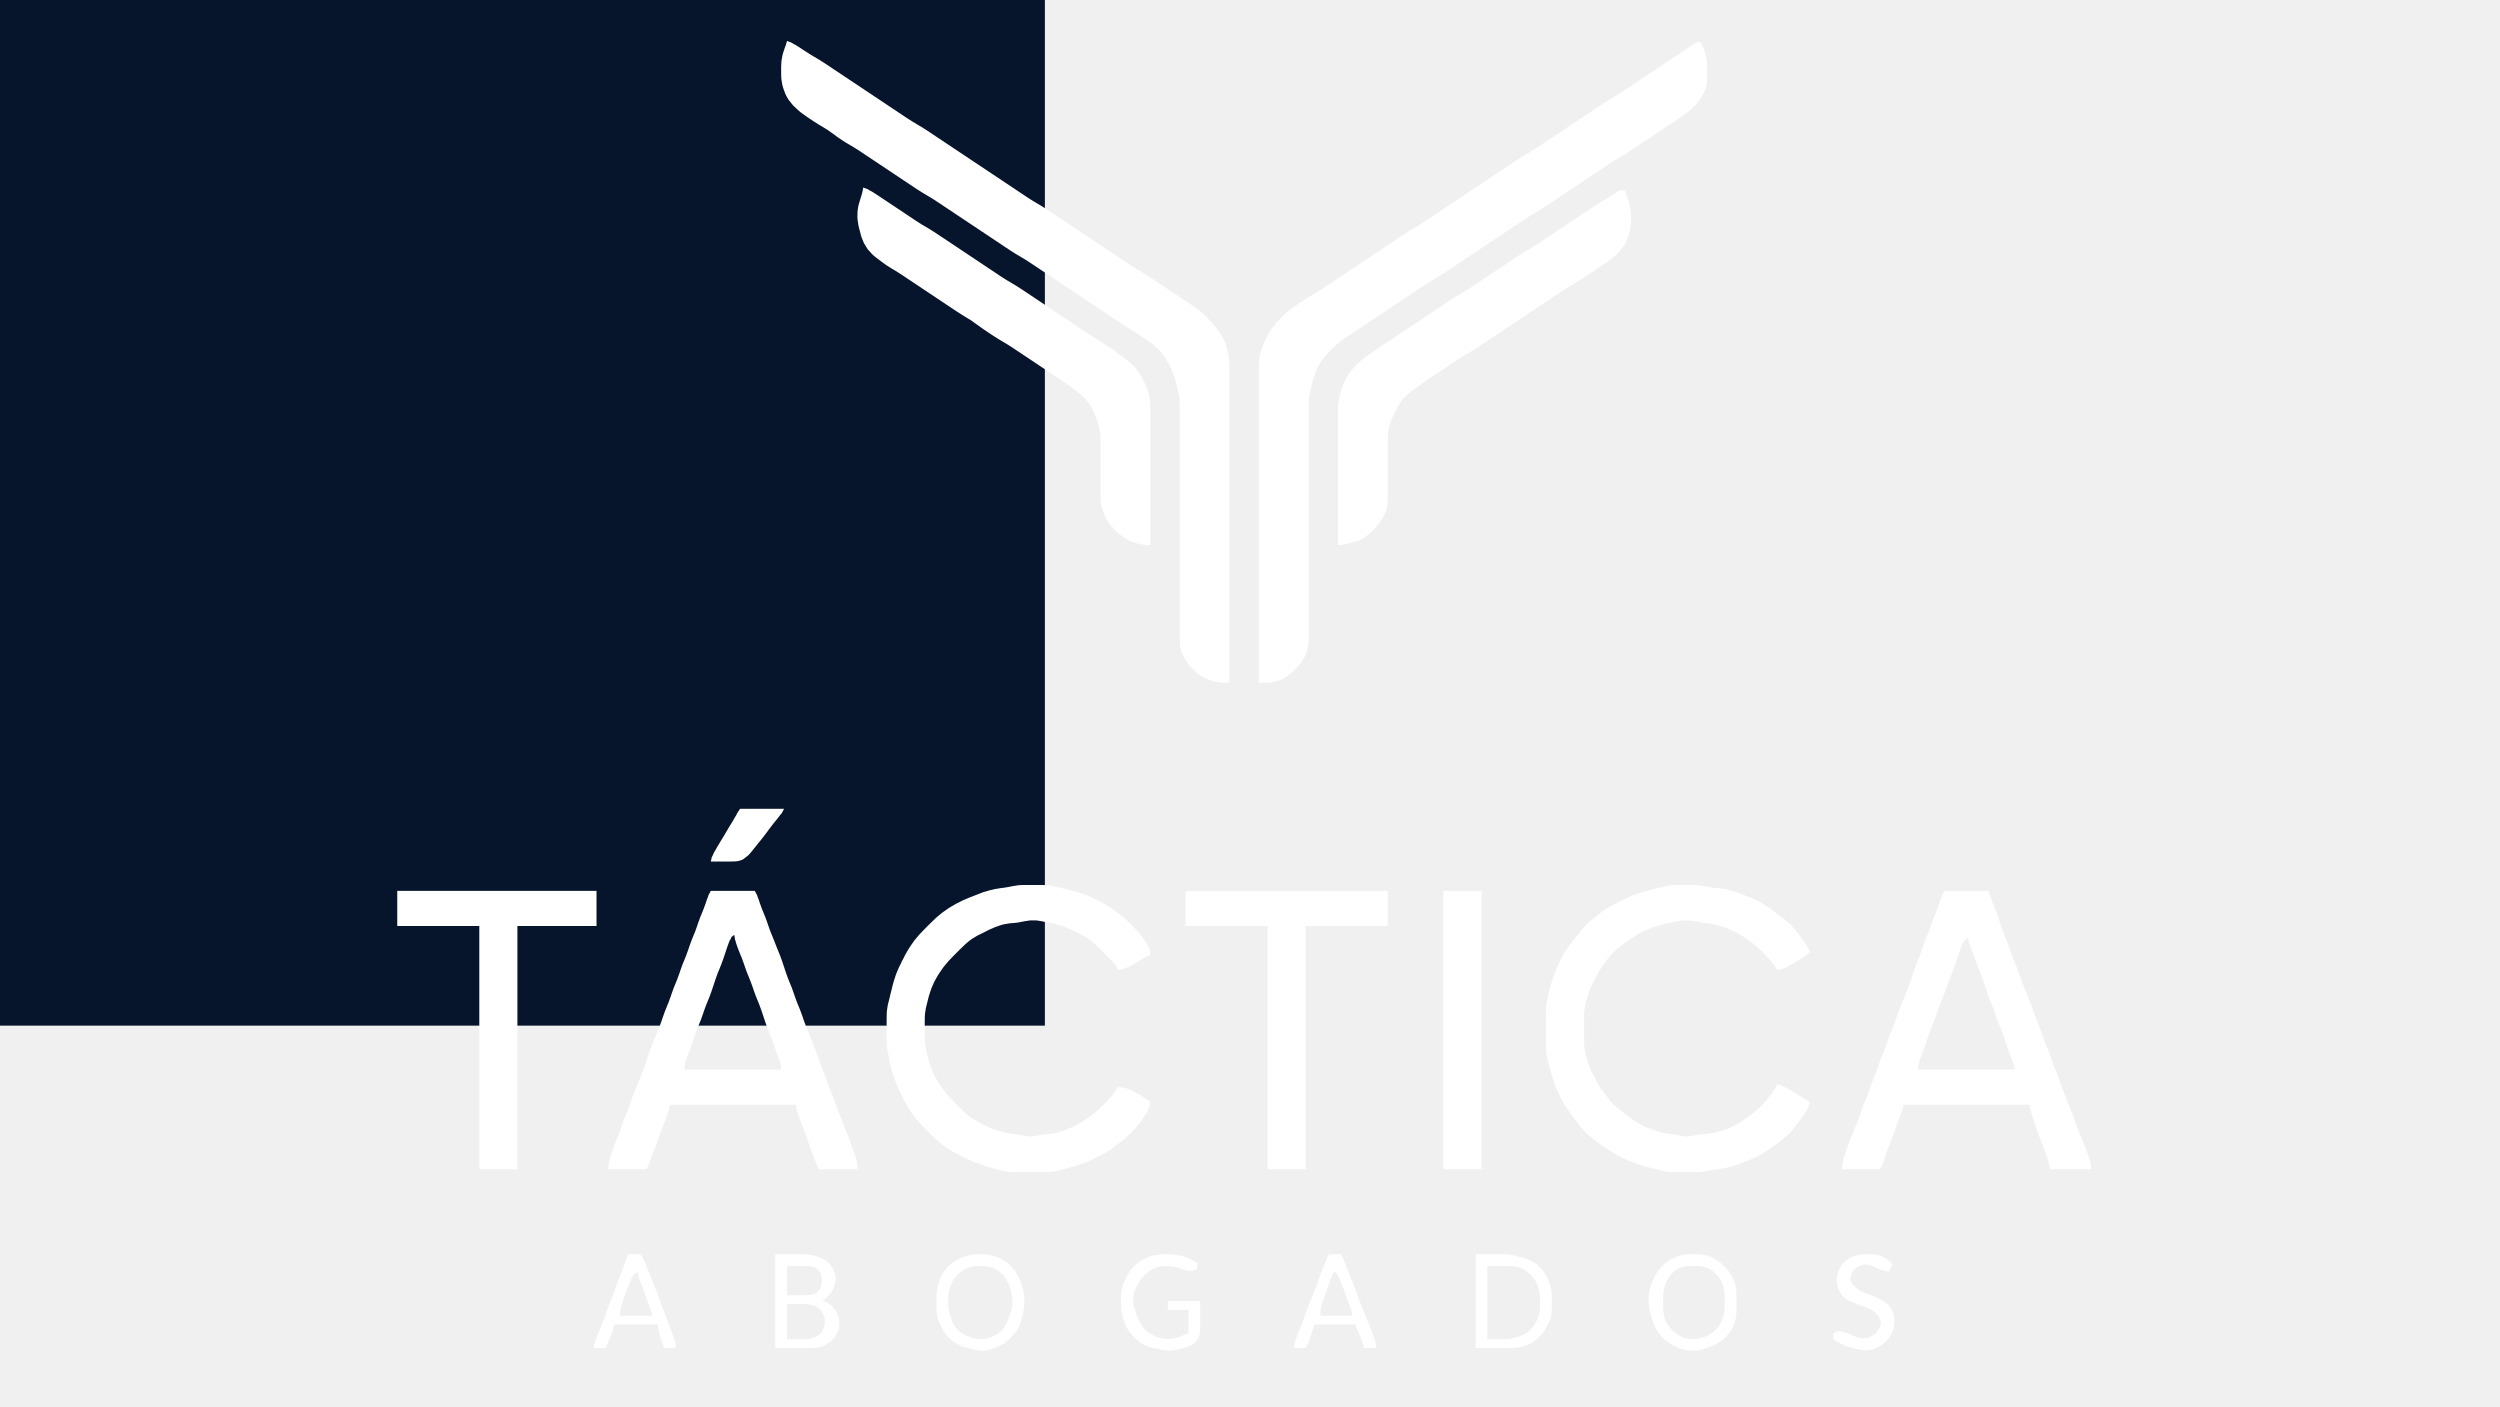
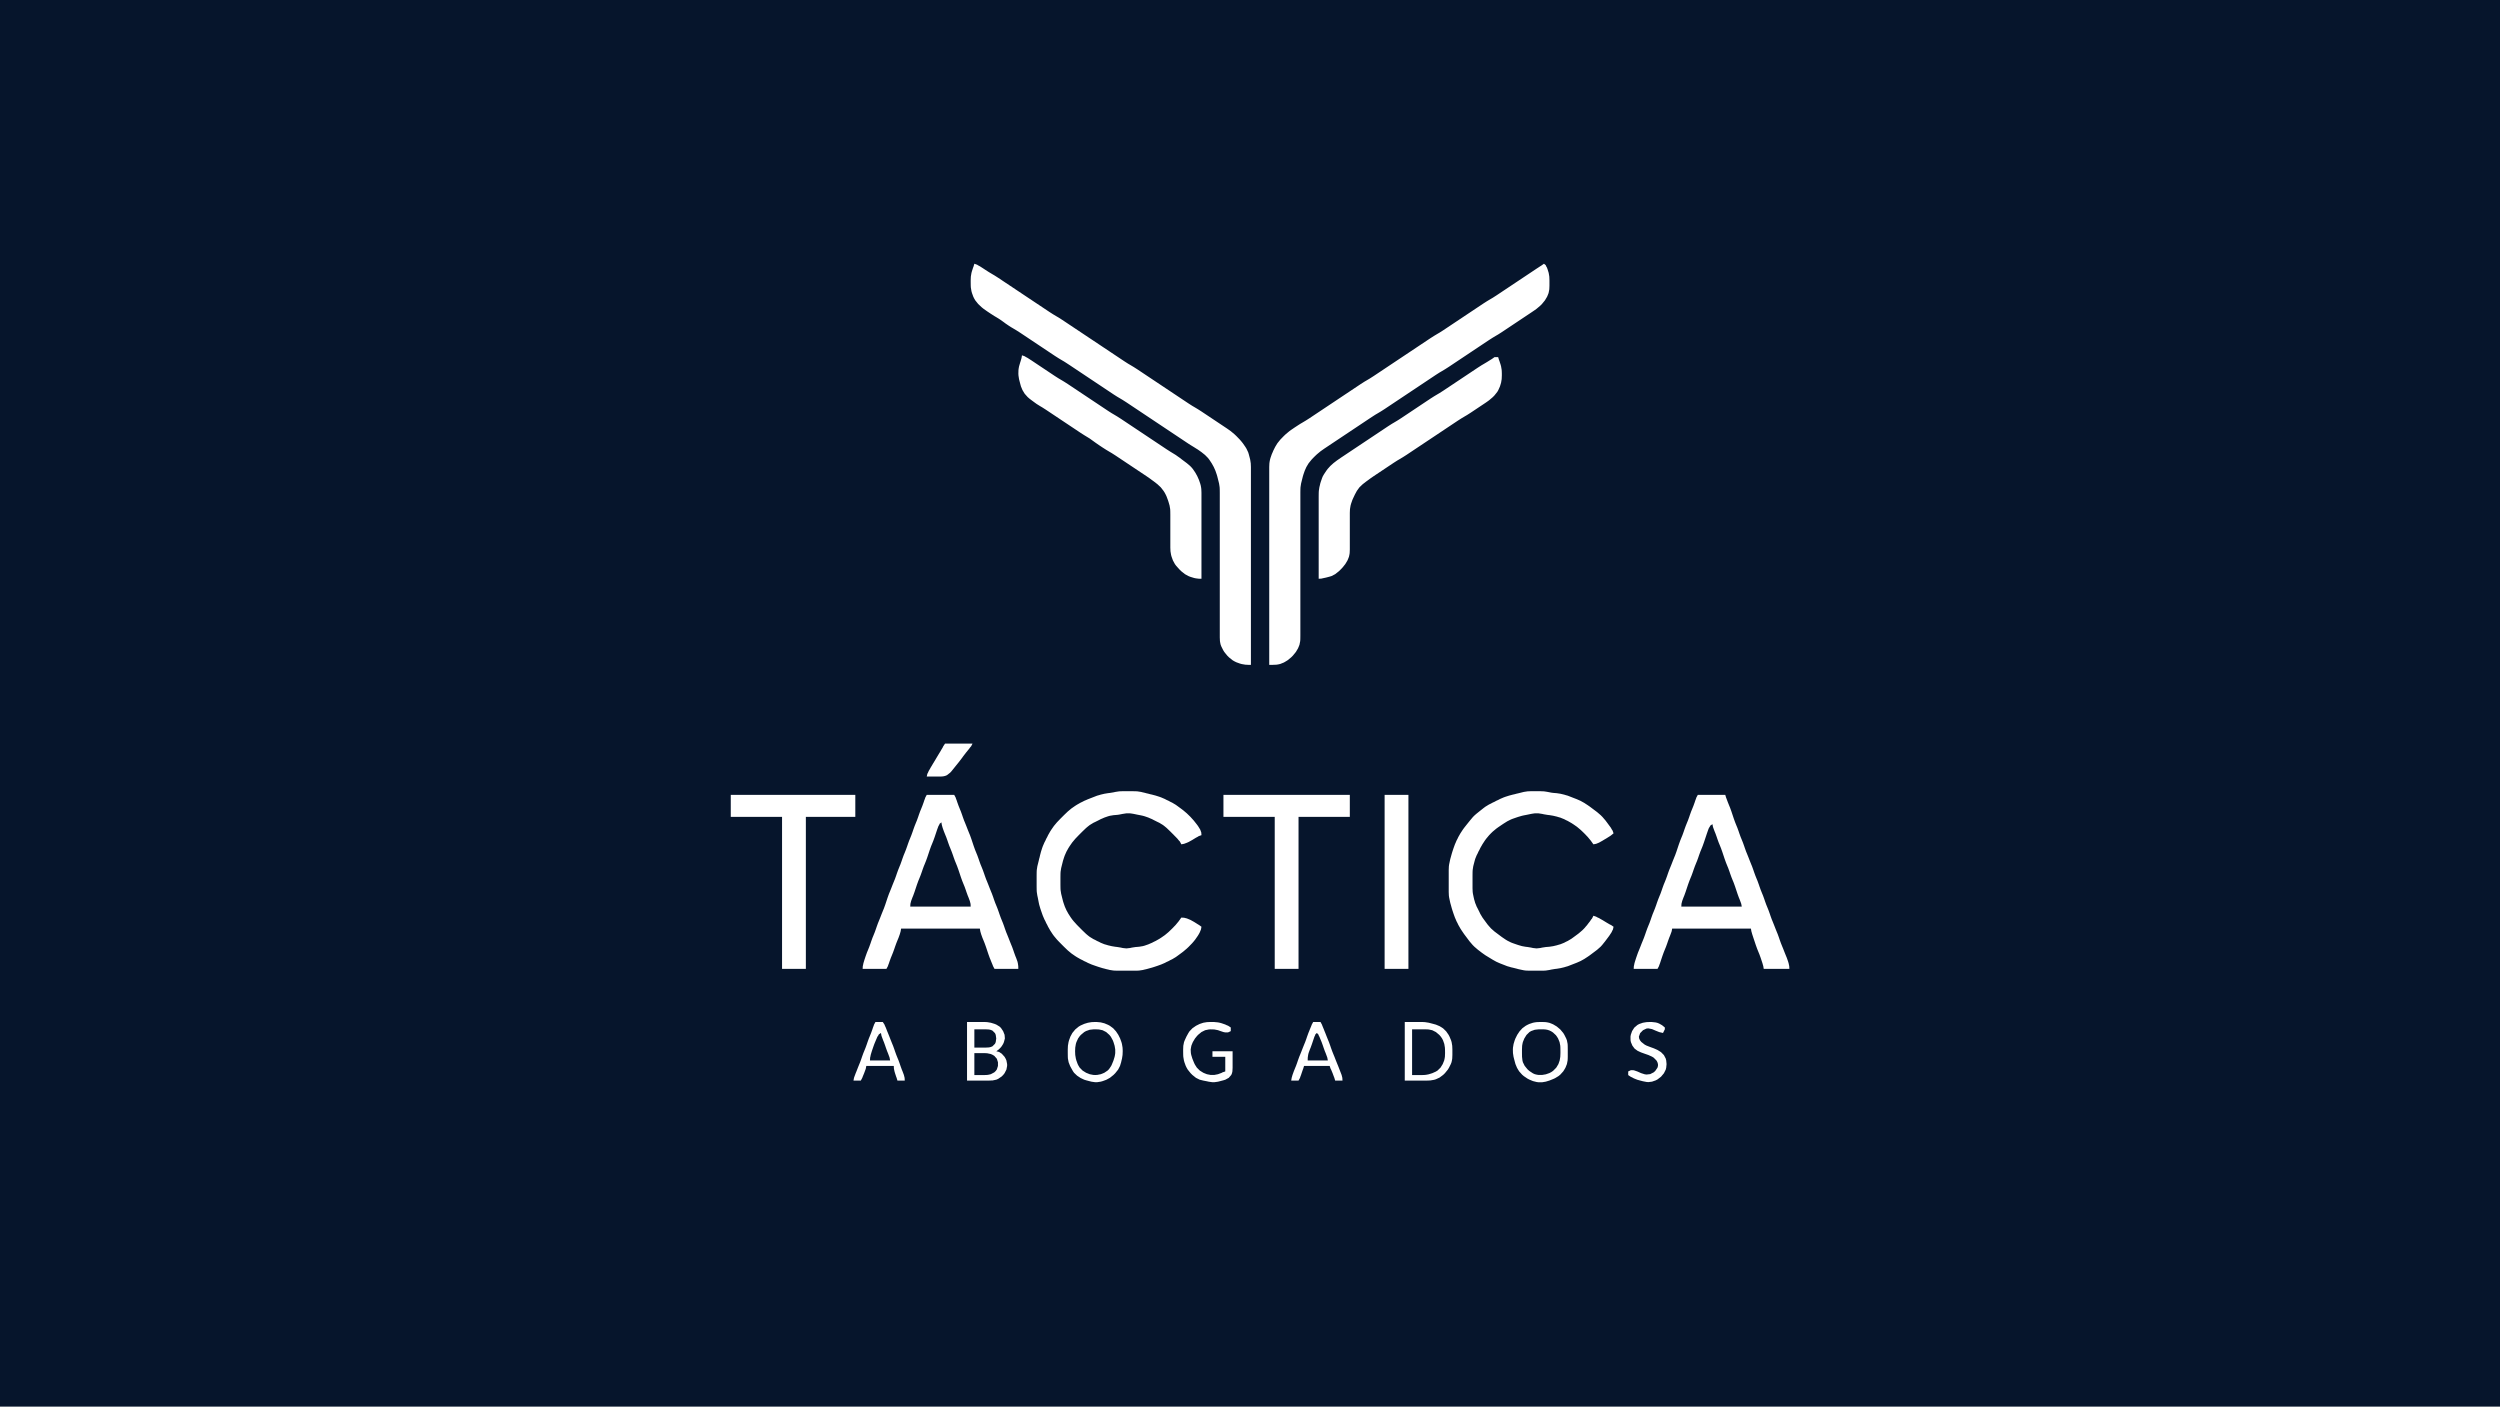
- <svg xmlns="http://www.w3.org/2000/svg" width="1365" height="768" viewBox="380 130 620 480" preserveAspectRatio="xMidYMid meet">
+ <svg xmlns="http://www.w3.org/2000/svg" width="1365" height="768">
  <rect width="100%" height="100%" fill="#06152C" />
  <path style="fill:#FFFFFF; stroke:none;" d="M532 144L531.556 145.5L531.333 146.056L530.694 148L530.417 149L530.083 151L530 153L530 154L530.028 156L530.083 157L530.417 159L530.694 160L531.417 162L531.917 163L532.5 164L534.083 165.972L536 167.778L537 168.583L539 170L540 170.667L541 171.333L543 172.611L544 173.194L546 174.444L548 175.861L549 176.611L551 177.972L552 178.611L553 179.194L555 180.389L557 181.667L559 183L562 185L572 191.667L575 193.667L576 194.333L578 195.611L580 196.806L581 197.389L582 198.028L584 199.333L585 200L588 202L591 204L594 206L601 210.667L603 212L606 214L608 215.333L610 216.611L611 217.194L613 218.389L615 219.667L616 220.333L618 221.667L623 225L625 226.333L640 236.333L643 238.333L646 240.333L648 241.667L649 242.333L650 242.972L652 244.194L653 244.833L654 245.444L656 246.861L656.972 247.639L657.917 248.389L659.583 250.083L660.306 251.028L661.611 253L662.167 254L662.722 255L663.167 256L663.611 257L664.306 259L664.611 260L664.861 261L665.361 263L665.611 264L665.917 266L665.972 267L666 269L666 271L666 279L666 313L666 314L666 339L666 344L666 346L666 348L666.083 350L666.25 351L666.472 352L666.861 353L667.861 355L668.472 356L670.083 357.972L671.028 358.917L673 360.5L674 361.083L675 361.583L677 362.306L678 362.583L679.944 362.917L681.5 363L683 363L683 284L683 262L683 257L683 255L682.917 253L682.611 251L682.361 250L681.833 248L681.528 247L680.583 245L679.972 244L678.583 242L677.778 241L676.917 240L675 238.028L674 237.083L672 235.417L670 234L669 233.333L667 232L660 227.333L657 225.333L656 224.667L654 223.389L652 222.194L651 221.611L650 220.972L649 220.333L647 219L646 218.333L643 216.333L639 213.667L628 206.333L623 203L621 201.667L619 200.389L617 199.194L616 198.611L614 197.333L612 196L607 192.667L602 189.333L601 188.667L596 185.333L594 184L589 180.667L583 176.667L581 175.333L580 174.667L578 173.389L577 172.806L575 171.611L573 170.333L572 169.667L570 168.333L565 165L548 153.667L546 152.333L545 151.667L543 150.389L542 149.806L540 148.611L539 147.972L538 147.333L537 146.667L535.056 145.417L534.056 144.889L533.5 144.528L532 144M843 144L841.5 145.056L840.944 145.389L839.944 146.056L839 146.667L838 147.333L836 148.667L835 149.333L829 153.333L821 158.667L820 159.333L818 160.667L817 161.333L815 162.611L814 163.194L812 164.389L810 165.667L808 167L804 169.667L803 170.333L793 177L790 179L788 180.333L786 181.611L785 182.194L783 183.389L781 184.667L779 186L774 189.333L769 192.667L766 194.667L765 195.333L759 199.333L758 200L753 203.333L751 204.667L750 205.333L748 206.611L746 207.806L745 208.389L744 209.028L743 209.667L741 211L737 213.667L722 223.667L720 225L717 227L715 228.333L714 228.972L713 229.611L711 230.806L710 231.389L709 232.028L707 233.333L705 234.694L704 235.417L702 237.083L701 238.028L699.083 240L697.472 242L696.861 243L696.25 244L695.25 246L694.833 247L694.389 248L693.694 250L693.417 251L693.222 252L693.083 253L693 255L693 257L693 259L693 262L693 283L693 363L695.056 363L697 362.917L698 362.75L699 362.528L701 361.722L702 361.139L703 360.528L704.972 358.917L705.917 357.972L707.528 356L708.722 354L709.139 353L709.528 352L709.917 350L709.972 349L710 347L710 345L710 335L710 328L710 283L710 273L710 270L710 269L710.028 267L710.083 266L710.389 264L710.639 263L711.139 261L711.389 260L711.694 259L712.389 257L712.833 256L713.278 255L714.472 253L716.083 251L717.028 250L718 249.028L719 248.083L721 246.417L723 245L724 244.333L726 243L727 242.333L731 239.667L737 235.667L739 234.333L741 233L744 231L747 229L748 228.333L750 227.028L751 226.389L752 225.806L754 224.611L756 223.333L758 222L763 218.667L765 217.333L767 216L770 214L778 208.667L780 207.333L782 206L784 204.667L786 203.389L787 202.806L789 201.611L791 200.333L793 199L795 197.667L796 197L807 189.667L809 188.333L811 187L813 185.667L815 184.389L817 183.194L818 182.611L819 181.972L820 181.333L821 180.667L824 178.667L825 178L827 176.667L833 172.667L835 171.333L836 170.667L838 169.306L839 168.583L840.972 166.917L841.917 165.972L843.528 164L844.722 162L845.139 161L845.528 160L845.917 158L846 156L846 155L846 154L846 153L845.917 151L845.583 149L844.972 147.028L844.639 146.111L844.167 145.306L843.972 144.778L843 144M558 194L557.75 195.5L557.583 196.056L557.306 197.056L557 198L556.417 200L556.222 201L556.083 202L556.028 204L556.083 205L556.389 207L556.639 208L557.167 210L557.444 211L557.861 212L558.278 213L559.472 214.972L561.083 216.778L562.028 217.611L563 218.361L565 219.833L566 220.556L568 221.806L569 222.389L571 223.667L573 225L578 228.333L580 229.667L583 231.667L586 233.667L589 235.667L590 236.333L592 237.611L594 238.833L595 239.444L596 240.167L598 241.611L599 242.306L600 243L602 244.333L604 245.611L606 246.806L607 247.389L608 248.028L609 248.667L610 249.333L612 250.667L615 252.667L617 254L618 254.667L623 258L625 259.333L626 260L628 261.389L629 262.139L630 262.861L631.972 264.389L633.778 266.083L635.278 268L635.917 269L636.444 270L636.917 271L637.667 273L638 274L638.583 276L638.917 278L638.972 279L639 281L639 282L639 285L639 296L639 298L639 299L639.083 301L639.417 303L639.694 304L640.417 306L641.5 308L642.25 309L644.028 310.972L645 311.917L647 313.5L649 314.583L650 314.972L652 315.583L652.944 315.778L654.5 315.972L656 316L656 314.5L656 280L656 272L656 270L656 269L655.917 267L655.778 266L655.583 265L655.306 264L654.611 262L654.167 261L653.722 260L653.167 259L652.611 258L651.306 256.083L650.583 255.222L649.778 254.389L647.972 252.861L647 252.139L645 250.639L644 249.861L643 249.167L642 248.444L641 247.833L639 246.611L637 245.333L636 244.667L634 243.333L632 242L627 238.667L619 233.333L617 232L614 230L612 228.667L610 227.389L608 226.194L607 225.611L605 224.333L603 223L600 221L595 217.667L593 216.333L592 215.667L589 213.667L585 211L583 209.667L581 208.389L579 207.194L578 206.611L577 205.972L576 205.333L575 204.667L573 203.333L571 202L566 198.667L564 197.333L563 196.667L562 196.028L561.056 195.417L560.056 194.889L559.5 194.528L558 194M816 195L814.5 196.056L813.944 196.389L812 197.611L810 198.806L809 199.389L807 200.667L806 201.333L803 203.333L793 210L790 212L788 213.333L786 214.611L785 215.194L783 216.389L781 217.667L780 218.333L778 219.667L775 221.667L773 223L769 225.667L766 227.667L765 228.333L763 229.611L761 230.806L760 231.389L758 232.667L757 233.333L755 234.667L749 238.667L746 240.667L739 245.333L737 246.667L736 247.333L734 248.667L732 250L731 250.694L730 251.389L729.028 252.139L728.083 252.861L726.389 254.389L724.861 256.083L724.167 257.028L722.861 259L722.278 260L721.861 261L721.167 263L720.861 264L720.639 265L720.389 266L720.083 268L720.028 269L720 271L720 273L720 280L720 316L721.5 315.917L722.056 315.778L724 315.361L726 314.833L727 314.528L729 313.5L731 311.917L731.972 310.972L732.917 310L734.528 308L735.722 306L736.139 305L736.528 304L736.75 303L736.917 302L737 300L737 299L737 296L737 284L737 282L737 281L737 280L737.083 278L737.417 276L737.694 275L738.389 273L738.833 272L739.778 270L740.861 268L742.25 266.083L744.028 264.389L746 262.861L747 262.139L748 261.389L750 260L751 259.333L753 258L757 255.333L759 254L761 252.667L762 252.028L763 251.389L764 250.806L766 249.611L768 248.333L769 247.667L771 246.333L777 242.333L783 238.333L790 233.667L792 232.333L794 231L796 229.667L797 229.028L798 228.389L800 227.194L801 226.611L803 225.333L805 224L808 222L809 221.333L811 220L812 219.306L813 218.583L814.972 216.917L815.917 215.972L817.5 214L818.083 213L818.972 211L819.583 209L819.917 207L820 205L820 204L819.972 203L819.917 202L819.583 200L819.306 199L818.667 197.056L818.444 196.5L818 195L816 195M516 406L515 407.5L514.75 408.056L514.139 409.056L513.611 410L512.389 412L511.194 414L510.611 415L509.389 417L508.806 418L508.194 419L507.639 420L507.083 420.944L506.639 421.944L506.333 422.5L506 424L510 424L512 424L514 423.972L515 423.889L516 423.667L516.972 423.278L518.778 421.889L519.611 420.972L520.389 420L522 418L523.611 416L525.139 414L525.861 413L527.389 411L528.972 409.056L529.722 408.056L530.222 407.5L531 406L524 406L516 406M656 506L654.5 504.944L653.944 504.611L652 503.389L650 502.278L648.056 501.472L646.5 501.083L645 501L643.528 503.056L641.917 505L640 507L638 508.917L636 510.583L634 511.972L633 512.611L631 513.75L630 514.222L629 514.75L628 515.167L627 515.611L625 516.306L624 516.583L622 516.917L620 517.083L618 517.389L617 517.611L615 517.833L613 517.611L612 517.389L610 517.056L609 516.944L607 516.611L605 516.139L604 515.833L603 515.556L601 514.75L600 514.222L599 513.778L598 513.222L597 512.75L595 511.528L594 510.75L593 509.917L591 508L590 507L588.028 505L586.222 503L585.417 502L584.694 501L583.389 499L582.833 498L582.278 497L581.833 496L581.389 495L580.694 493L580.389 492L580.139 491L579.639 489L579.389 488L579.083 486L579.028 485L579 483L579 481L579 479L579.028 477L579.083 476L579.389 474L579.639 473L580.139 471L580.389 470L581.028 468L581.389 467L582.278 465L583.389 463L584.028 462L585.417 460L587.083 458L589 456L590 455L591 454L593 452.083L594 451.25L595 450.472L596 449.861L597 449.25L598 448.778L600 447.778L601 447.25L602 446.833L603 446.389L605 445.694L606 445.417L608 445.083L610 444.917L611 444.778L613 444.389L615 444.083L617 444.083L618 444.222L619 444.389L621 444.806L623 445.194L624 445.417L625 445.694L627 446.389L628 446.833L629 447.25L630 447.778L632 448.778L633 449.25L635 450.472L636 451.25L637 452.083L639 454L640 455L641.972 457L642.889 457.944L643.694 458.944L644.222 459.5L645 461L646.5 460.722L648.056 460.139L649 459.722L651 458.611L652.944 457.417L653.944 456.889L654.5 456.528L656 456L655.889 454.5L655.306 452.944L654.111 451L653.361 450L651.778 448L649.972 446L648 444.083L646 442.389L645 441.639L643 440.167L642 439.444L640 438.25L639 437.778L638 437.222L637 436.778L636 436.25L634 435.389L633 435.028L631 434.389L629 433.861L628 433.639L627 433.361L626 433.139L625 432.861L624 432.639L623 432.389L621 432.083L620 432.028L618 432L617 432L615 432L613 432L612 432.028L611 432.083L609 432.389L608 432.611L606 432.944L605 433.056L603 433.389L601 433.861L600 434.167L599 434.444L598 434.833L596 435.611L594 436.389L593 436.833L592 437.25L591 437.778L590 438.25L588 439.389L587 440.028L585 441.417L583 443.083L581 445L580 446L579 447L577.083 449L575.417 451L574.028 453L573.389 454L572.25 456L571.778 457L571.222 458L570.778 459L570.25 460L569.389 462L569.028 463L568.389 465L567.861 467L567.639 468L567.361 469L567.139 470L566.639 472L566.389 473L566.083 475L566.028 476L566 478L566 479L566 481L566 483L566 484L566.028 486L566.083 487L566.389 489L566.611 490L566.806 491L567.194 493L567.417 494L568 496L568.333 497L569.028 499L569.389 500L570.25 502L570.778 503L571.222 504L571.778 505L572.25 506L572.833 507L573.389 508L574.694 510L575.417 511L577.083 513L578.028 514L580 516L581 517L583 518.917L585 520.583L587 521.972L588 522.611L590 523.75L591 524.222L592 524.778L593 525.222L594 525.75L596 526.611L597 526.972L599 527.667L600 528L602 528.611L603 528.861L604 529.139L605 529.361L606 529.611L608 529.917L610 530L611 530L612 530L615 530L618 530L619 530L621 529.972L622 529.917L624 529.611L625 529.361L626 529.139L627 528.861L629 528.306L630 528L632 527.333L633 526.972L634 526.611L636 525.75L637 525.222L638 524.778L639 524.222L640 523.75L642 522.556L643 521.833L645 520.361L646 519.611L648 517.917L649 516.972L650.917 515L651.778 514L652.583 513L653.972 511L654.583 510L655.083 509.056L655.722 507.5L656 506M881 506L879.5 505L878.944 504.75L877 503.611L875 502.389L874 501.833L873.056 501.278L872.056 500.833L871.5 500.5L870 500L869.25 501.5L868.778 502.056L868.111 503.056L867.361 504L866.611 505L864.917 506.972L863.972 507.917L862 509.611L861 510.361L859 511.833L858 512.556L856 513.75L855 514.222L854 514.75L852 515.556L851 515.833L850 516.139L848 516.611L846 516.917L844 517.083L842 517.389L841 517.611L839 517.833L837 517.611L836 517.389L834 517.056L833 516.944L831 516.583L829 516L828 515.667L826 514.972L825 514.583L823 513.583L822 512.972L820 511.611L819 510.861L817 509.361L816 508.611L814.083 506.917L812.389 505L811.639 504L810.167 502L809.444 501L808.25 499L807.778 498L806.778 496L806.25 495L805.861 494L805.444 493L805.167 492L804.861 491L804.639 490L804.222 488L804.083 487L804 485L804 484L804 483L804 481L804 479L804 478L804.028 476L804.083 475L804.389 473L804.639 472L805.167 470L805.444 469L806.25 467L806.778 466L807.222 465L807.778 464L808.25 463L809.389 461L810.694 459L811.417 458L813.083 456L814.028 455.028L815 454.083L817 452.417L818 451.694L820 450.333L821 449.667L823 448.417L825 447.417L826 447.028L828 446.333L829 446L831 445.417L832 445.194L834 444.806L836 444.389L837 444.222L838 444.083L840 444.083L842 444.389L843 444.611L845 444.944L846 445.056L848 445.389L850 445.861L851 446.167L852 446.444L853 446.861L854 447.25L855 447.778L856 448.25L858 449.389L859 450.028L861 451.417L863 453.083L864 454.028L865 455L866.917 457L868.528 458.944L870 461L871.5 460.722L873.056 460.083L875 459L876 458.389L877 457.806L878.944 456.583L879.5 456.222L881 455L880.472 453.5L880.083 452.944L879.528 451.944L878.833 451L877.361 449L876.611 448L874.917 446.028L873.972 445.083L872 443.389L871 442.639L869 441.139L868 440.389L867 439.694L865 438.389L863 437.278L862 436.833L861 436.389L859 435.611L857 434.833L856 434.444L855 434.167L854 433.861L852 433.389L850 433.083L848 432.917L847 432.778L845 432.389L844 432.222L843 432.083L841 432L840 432L838 432L836 432L835 432.028L834 432.083L832 432.389L831 432.639L829 433.139L828 433.361L827 433.639L826 433.861L824 434.389L822 435.028L821 435.389L819 436.25L818 436.778L817 437.222L816 437.778L815 438.222L814 438.778L813 439.25L811 440.472L810 441.222L808 442.806L806.028 444.389L805.083 445.222L804.222 446.083L802.611 448L801 450L799.417 452L798.694 453L797.389 455L796.25 457L795.778 458L795.25 459L794.833 460L794.389 461L793.667 463L793 465L792.694 466L792.139 468L791.861 469L791.639 470L791.222 472L791.083 473L791 475L791 477L791 479L791 482L791 485L791 486L791 487L791.083 489L791.222 490L791.639 492L791.861 493L792.139 494L792.694 496L793 497L793.667 499L794.389 501L794.833 502L795.25 503L795.778 504L796.25 505L797.389 507L798.028 508L799.389 510L800.139 511L801.639 513L802.389 514L804.083 515.972L805.028 516.917L807 518.611L808 519.361L809 520.139L811 521.556L812 522.167L814 523.389L815 524L817 525.111L819 526L820 526.389L822 527.167L823 527.556L824 527.833L825 528.139L826 528.361L828 528.861L829 529.139L830 529.361L832 529.778L833 529.917L835 530L836 530L838 530L840 530L841 530L843 529.972L844 529.917L846 529.611L847 529.389L849 529.056L850 528.944L852 528.611L854 528.139L855 527.833L856 527.556L857 527.167L859 526.389L861 525.611L862 525.167L863 524.722L864 524.167L865 523.611L867 522.306L868 521.611L869 520.861L871 519.361L872 518.611L873.917 516.917L874.778 515.972L876.361 514L877.861 512L878.611 511L879.889 509.056L880.361 508.056L880.667 507.5L881 506M399 434L399 446L427 446L427 529L440 529L440 446L467 446L467 434L399 434M506 434L505.194 435.5L505.028 436.056L504.639 437.056L504.333 438L503.611 440L502.806 442L502.389 443L501.667 445L501.333 446L500.611 448L500.194 449L499.389 451L499.028 452L498.667 453L498.333 454L497.611 456L496.806 458L496.389 459L495.667 461L495.333 462L494.611 464L493.806 466L493.389 467L492.667 469L492.333 470L491.611 472L491.194 473L490.389 475L489.667 477L489.333 478L488.972 479L488.611 480L488.194 481L487.389 483L486.611 485L485.806 487L485.389 488L485.028 489L484.667 490L484.333 491L483.667 493L483.333 494L482.972 495L482.611 496L482.194 497L481.389 499L480.611 501L479.806 503L479.389 504L479.028 505L478.667 506L478.333 507L477.611 509L476.806 511L476.389 512L475.667 514L475.333 515L474.611 517L473.806 519L473.389 520L473.028 521L472.667 522L472 524L471.417 525.944L471.222 526.944L471.083 527.5L471 529L484 529L484.806 527.5L484.972 526.944L485.361 525.944L485.667 525L486.389 523L486.806 522L487.611 520L488.333 518L488.667 517L489.389 515L490.194 513L490.611 512L491.306 510.056L491.75 508.5L492 507L528 507L535 507L535.25 508.5L535.694 510.056L536.389 512L536.806 513L537.611 515L538.333 517L538.667 518L539.333 520L539.667 521L540.389 523L540.806 524L541.194 525L542 526.944L542.194 527.5L543 529L548 529L556 529L555.972 527.5L555.75 525.944L555.528 525L554.806 523L554.389 522L553.667 520L553.333 519L552.611 517L552.194 516L551.389 514L550.611 512L549.806 510L549.389 509L548.667 507L548.333 506L547.972 505L547.611 504L547.194 503L546.389 501L545.667 499L545.333 498L544.611 496L543.806 494L543.389 493L542.667 491L542.333 490L541.972 489L541.611 488L541.194 487L540.389 485L539.611 483L538.806 481L538.389 480L538.028 479L537.667 478L537.333 477L536.611 475L535.806 473L535.389 472L534.667 470L534.333 469L533.611 467L533.194 466L532.389 464L532.028 463L531.667 462L531.333 461L530.667 459L530.333 458L529.972 457L529.611 456L529.194 455L528.389 453L527.611 451L526.806 449L526.389 448L525.667 446L525.333 445L524.611 443L524.194 442L523.389 440L522.667 438L522.361 437.056L521.972 436.056L521.806 435.5L521 434L514 434L506 434M668 434L668 446L676 446L684 446L696 446L696 529L697.5 529L709 529L709 525L709 522L709 521L709 446L713 446L718 446L721 446L725 446L730 446L733 446L737 446L737 434L732 434L729 434L725 434L721 434L717 434L713 434L708 434L707 434L706 434L705 434L702 434L699 434L683 434L679 434L668 434M756 434L756 529L760 529L764 529L769 529L769 434L764 434L756 434M927 434L926.194 435.5L926.028 436.056L925.639 437.056L925.333 438L924.611 440L923.806 442L923.389 443L922.667 445L922.333 446L921.611 448L921.194 449L920.389 451L920.028 452L919.667 453L919.333 454L918.611 456L918.194 457L917.389 459L916.667 461L916.333 462L915.667 464L915.333 465L914.972 466L914.611 467L914.194 468L913.389 470L912.611 472L911.806 474L911.389 475L911.028 476L910.667 477L910.333 478L909.611 480L908.806 482L908.389 483L907.667 485L907.333 486L906.611 488L906.194 489L905.389 491L904.667 493L904.333 494L903.972 495L903.611 496L902.806 498L902.389 499L901.667 501L901.333 502L900.611 504L900.194 505L899.389 507L898.667 509L898.333 510L897.611 512L896.806 514L896.389 515L895.611 517L894.806 519L894.389 520L894.028 521L893.333 523L892.694 525L892.417 525.944L892.222 526.944L892.083 527.5L892 529L898 529L905 529L905.806 527.5L905.972 526.944L906.361 525.944L906.667 525L907.333 523L907.667 522L908.028 521L908.389 520L909.194 518L909.611 517L910.333 515L910.667 514L911.389 512L911.806 511L912.528 509.056L912.722 508.5L913 507L914.5 507L917 507L921 507L923 507L927 507L928 507L932 507L933 507L936 507L944 507L949 507L951 507L956 507L956.25 508.5L956.417 509.056L956.694 510.056L957.333 512L957.667 513L958.333 515L958.667 516L959.028 517L959.389 518L960.194 520L960.611 521L961.333 523L961.667 524L962.306 525.944L962.583 526.944L962.75 527.5L963 529L967 529L977 529L976.917 527.5L976.583 525.944L976.306 525L975.611 523L975.194 522L974.389 520L973.611 518L973.194 517L972.389 515L971.667 513L971.333 512L970.611 510L970.194 509L969.389 507L968.611 505L967.806 503L967.389 502L966.667 500L966.333 499L965.972 498L965.611 497L964.806 495L964.389 494L963.667 492L963.333 491L962.611 489L962.194 488L961.389 486L960.667 484L960.333 483L959.611 481L959.194 480L958.389 478L958.028 477L957.667 476L957.333 475L956.611 473L956.194 472L955.389 470L954.611 468L953.806 466L953.389 465L953.028 464L952.667 463L952.333 462L951.611 460L950.806 458L950.389 457L949.667 455L949.333 454L948.611 452L948.194 451L947.389 449L947.028 448L946.667 447L946.333 446L945.667 444L945.333 443L944.611 441L944.194 440L943.389 438L942.667 436.056L942.444 435.5L942 434L937 434L931 434L927 434M514 449L514.25 450.5L514.694 452.056L515.389 454L516.194 456L516.611 457L517.333 459L517.667 460L518.389 462L518.806 463L519.611 465L520.333 467L520.667 468L521.028 469L521.389 470L521.806 471L522.611 473L523.333 475L523.667 476L524.333 478L524.667 479L525.028 480L525.389 481L526.194 483L526.611 484L527.333 486L527.667 487L528.389 489L528.806 490L529.528 491.944L529.917 493.5L530 495L525 495L517 495L497 495L497.083 493.5L497.472 491.944L498.194 490L498.611 489L499.333 487L499.667 486L500.333 484L500.667 483L501.389 481L501.806 480L502.611 478L503.333 476L503.667 475L504.028 474L504.389 473L504.806 472L505.611 470L506.333 468L506.667 467L507.333 465L507.667 464L508.389 462L508.806 461L509.611 459L510.333 457L511 455L511.667 453L512.028 452.028L512.361 451.111L512.833 450.306L513.028 449.778L514 449M935 450L935.278 451.5L935.472 452.056L936.194 454L936.611 455L937.333 457L937.667 458L938.389 460L938.806 461L939.611 463L939.972 464L940.333 465L940.667 466L941.333 468L941.667 469L942.389 471L943.194 473L943.611 474L944.333 476L944.667 477L945.028 478L945.389 479L946.194 481L946.611 482L947.333 484L947.667 485L948.333 487L948.667 488L949.389 490L949.806 491L950.528 492.944L950.722 493.5L951 495L947 495L946 495L940 495L939 495L934 495L926 495L922 495L918 495L918.083 493.5L918.472 491.944L919.194 490L919.611 489L919.972 488L920.333 487L921 485L921.667 483L922.028 482L922.389 481L923.194 479L923.611 478L924.333 476L924.667 475L925.028 474L925.389 473L926.194 471L926.611 470L927.333 468L927.667 467L928.389 465L928.806 464L929.611 462L929.972 461L930.333 460L930.667 459L931.667 456L932 455L932.694 453.028L933.056 452.111L933.583 451.306L933.833 450.778L935 450M478 558L477.194 559.5L477.028 560.056L476.639 561.056L476.333 562L475.611 564L474.806 566L474.389 567L473.667 569L473.333 570L472.611 572L471.806 574L471.389 575L470.667 577L470.333 578L469.611 580L469.194 581L468.389 583L467.611 585L467.194 586L466.472 587.944L466.278 588.5L466 590L470 590L470.806 588.5L471 587.944L471.806 586L472.528 584.056L472.722 583.5L473 582L479 582L488 582L488.083 583.5L488.417 585.056L488.694 586L489.333 587.944L489.556 588.5L490 590L494 590L493.917 588.5L493.528 586.944L492.806 585L492.389 584L491.667 582L491.333 581L490.611 579L490.194 578L489.389 576L488.667 574L488.333 573L487.972 572L487.611 571L487.194 570L486.389 568L485.611 566L484.806 564L484.389 563L483.639 561.056L483.167 560.056L482.972 559.5L482 558L478 558M528 558L528 590L535 590L537 590L538 590L540 590L542 589.917L544 589.5L545 589.056L546.917 587.75L547.75 586.917L548.5 585.972L549.5 584L549.889 582L549.889 581L549.5 579L549.056 578L548.5 577.028L546.972 575.333L545.5 574.361L544 574L545.417 572.917L546.583 571.722L547.139 570.917L547.722 569.972L548.139 569L548.667 567L548.5 565L547.722 563.028L546.528 561.25L545.75 560.5L543.972 559.417L543 559.028L541 558.417L539 558.083L538 558.028L537 558L535 558L533 558L528 558M594 558.417L592 559.028L590 559.917L589 560.5L587.083 562.083L585.5 564L584.417 566L583.694 568L583.417 569L583.083 571L583 573L583 574L583 575L583.028 577L583.083 578L583.472 580L584.25 582L584.778 583L585.861 584.917L586.472 585.778L588.083 587.306L590 588.583L592 589.528L593 589.833L595 590.361L596 590.611L598 590.889L599 590.889L601 590.583L602 590.306L604 589.583L606 588.5L607.972 586.917L608.917 585.972L610.5 584L611.528 582L612.139 580L612.361 579L612.611 578L612.917 576L613 574L612.972 573L612.917 572L612.583 570L612.306 569L611.583 567L610.583 565L609.306 563.083L607.778 561.417L605.972 560.083L605 559.556L603 558.722L601 558.222L599 558.028L598 558L596 558.083L594 558.417M673 574L662 574L662 577L669 577L669 585L667.5 585.5L666.944 585.806L665 586.528L663 586.917L661 586.917L659 586.528L658 586.139L657 585.722L655.083 584.528L653.472 582.917L652.861 581.972L652.278 581L651.833 580L651.028 578L650.417 576L650.222 575L650.111 573L650.472 571L650.861 570L651.278 569L652.472 567L653.25 566.028L654.083 565.083L656 563.5L658 562.5L660 562.083L661 562.028L663 562.083L665 562.472L666 562.833L668 563.5L668.944 563.694L670.5 563.694L672 563L672 561L670.5 560.028L669.944 559.833L668.944 559.361L667 558.694L666 558.417L665 558.222L663 558.028L661 558L659 558.083L657 558.417L655 559.083L653 560.083L651.083 561.417L649.472 563.083L648.861 564.028L647.778 566L646.861 568L646.472 569L646.083 571L646 573L646 574L646.028 576L646.083 577L646.417 579L646.694 580L647.417 582L647.917 583L648.5 584L650.083 585.972L651.028 586.917L653 588.5L655 589.5L657 590L658 590.194L659 590.389L660 590.611L662 590.889L663 590.889L665 590.611L666 590.361L668 589.833L669 589.528L670.889 588.5L672.278 586.917L672.667 585.972L672.889 585L673 583L673 582L673 581L673 579L673 574M717 558L716.194 559.5L716 560.056L715.194 562L714.806 563L714.389 564L713.667 566L713.333 567L712.972 568L712.611 569L712.194 570L711.389 572L710.611 574L709.806 576L709.389 577L708.667 579L708.333 580L707.611 582L707.194 583L706.389 585L705.694 586.944L705.25 588.5L705 590L709 590L709.806 588.5L709.972 587.944L710.361 586.944L710.667 586L711.333 584.056L711.556 583.5L712 582L716 582L720 582L726 582L726.5 583.5L726.806 584.056L727.611 586L728.333 587.944L728.556 588.5L729 590L733 590L732.917 588.5L732.528 586.944L732.167 586L731.389 584L730.611 582L730.194 581L729.389 579L728.611 577L728.194 576L727.389 574L726.667 572L726.333 571L725.611 569L725.194 568L724.389 566L723.611 564L723.194 563L722.806 562L722 560.056L721.806 559.5L721 558L717 558M767 558L767 590L769.056 590L774 590L776 590L777 590L779 590L780 589.972L781 589.917L783 589.583L784 589.278L786 588.361L787.972 586.889L788.917 585.972L790.528 584L791.139 583L792.139 581L792.528 580L792.75 579L792.917 578L793 576L793 575L793 574L793 573L792.917 571L792.583 569L792.278 568L791.444 566L790.917 565L789.583 563.083L787.917 561.472L786.972 560.861L786 560.278L784 559.444L783 559.167L781 558.639L780 558.389L778 558.083L777 558.028L776 558L774 558L772 558L771 558L767 558M837 558.417L835 559.083L834 559.556L833.028 560.083L831.222 561.417L829.694 563.083L828.417 565L827.417 567L827.028 568L826.417 570L826.083 572L826.028 573L826.083 575L826.389 577L826.639 578L827.167 580L827.444 581L828.278 583L828.861 584L829.472 584.972L831.083 586.778L832.028 587.583L834 588.917L835 589.444L837 590.278L839 590.778L840 590.917L842 590.917L844 590.583L846 589.972L848 589.167L849 588.722L850.972 587.528L851.917 586.75L853.528 584.972L854.139 584L854.722 583L855.528 581L855.917 579L855.972 578L856 577L856 575L856 573L855.972 571L855.917 570L855.528 568L855.139 567L854.139 565L853.528 564L851.917 562.083L850 560.472L848 559.278L847 558.861L846 558.472L845 558.25L844 558.083L842 558L841 558L839 558.083L838 558.222L837 558.417M889 585L889 587L890.5 588L891.056 588.222L892.056 588.778L894 589.556L895 589.833L897 590.361L899 590.75L900 590.833L902 590.583L904 589.889L905 589.361L906.917 587.889L908.5 586L909.5 584L909.75 583L909.944 581L909.75 579L909.5 578L908.5 576.083L906.917 574.472L905 573.278L903 572.389L901 571.667L899 570.889L898 570.361L896.139 568.889L895.417 567.972L894.972 567L894.833 566L895.528 564.083L897.083 562.5L899 561.583L900 561.5L902 561.889L904 562.75L905.944 563.528L908 564L909 562L909 561L907.5 559.778L905.944 558.889L905 558.5L904 558.25L902 558.028L901 558L899 558.083L897 558.417L895 559.111L894.028 559.639L892.306 561.111L891.111 563L890.417 565L890.25 566L890.278 568L890.472 569L891.278 570.917L892.472 572.528L894.083 573.722L895.028 574.167L896 574.611L898 575.333L900 576.028L901.972 576.917L902.917 577.5L904.472 579.083L904.972 580.028L905.25 581L905.25 582L904.972 582.972L903.75 584.75L902.917 585.5L901 586.472L899 586.694L898 586.556L896 585.917L894 585.028L892.056 584.361L890.5 584.306L889 585M532 572L532 562L536 562L538 562L540 562.111L540.972 562.333L541.889 562.722L543.278 564.111L543.667 565.028L543.944 567L543.667 568.972L543.278 569.889L541.889 571.278L540.972 571.667L540 571.889L538 572L536 572L532 572M595 562.25L597 562.028L598 562L600 562.083L602 562.5L603.972 563.5L605.75 565.083L606.5 566.028L607.583 568L607.972 569L608.583 571L608.917 573L608.917 575L608.778 576L608.583 577L607.972 579L607.167 581L606.722 581.972L605.528 583.75L604.75 584.528L602.972 585.722L602 586.139L601 586.528L599 586.917L598 586.944L597 586.917L595 586.528L593 585.722L591.083 584.528L589.5 582.917L588.917 581.972L588.417 581L587.694 579L587.417 578L587.083 576L587 574L587.083 572L587.417 570L587.722 569L588.639 567L589.306 566.028L590.111 565.083L592 563.5L593 562.944L595 562.25M771 587L771 562L775 562L777 562L778 562L780 562.083L782 562.5L784 563.5L785.889 565.083L786.694 566.028L787.361 567L787.889 568L788.583 570L788.917 572L788.972 573L789 575L788.917 577L788.75 578L788.528 579L787.722 581L786.528 582.917L784.917 584.5L783.972 585.083L782 585.972L780 586.583L779 586.778L778 586.917L776 587L775 587L774.056 587L771 587M838 562.25L840 562.028L841 562L843 562.028L844 562.111L845 562.306L846 562.639L846.972 563.111L847.917 563.722L849.528 565.222L850.139 566.083L850.722 567.028L851.528 569L851.917 571L851.972 572L852 574L852 575L851.917 577L851.583 579L850.889 581L849.694 582.972L847.972 584.694L847 585.361L846 585.889L844 586.583L842 586.917L840 586.917L839 586.75L838 586.5L837 586.056L835.028 584.75L834.083 583.917L832.5 582L831.5 580L831.25 579L831.028 577L831 575L831 573L831.083 571L831.25 570L831.472 569L832.278 567L833.472 565.083L835.083 563.5L836.028 562.944L838 562.25M481 564L481.278 565.5L481.472 566.056L482.194 568L482.611 569L483.333 571L483.667 572L484.389 574L484.806 575L485.528 576.944L485.722 577.5L486 579L475 579L475.083 577.5L475.222 576.944L475.417 575.944L476 574L476.333 573L477.028 571L477.389 570L477.806 569L478.639 567.028L479.028 566.111L479.583 565.306L479.833 564.778L481 564M719 564L719.806 564.778L720 565.306L720.417 566.111L721.194 568L721.611 569L722.333 571L722.667 572L723.389 574L723.806 575L724.528 576.944L724.722 577.5L725 579L714 579L714.028 577.5L714.25 575.944L714.472 575L715.194 573L715.611 572L716.333 570L716.667 569L717.333 567.028L717.639 566.111L718.028 565.306L718.194 564.778L719 564M532 587L532 575L536 575L538 575.028L539 575.083L541 575.5L541.972 575.944L542.889 576.5L544.278 578.083L544.889 580L544.889 582L544.278 583.917L543.667 584.75L542.889 585.5L541 586.5L540 586.75L539 586.917L537 587L535.056 587L532 587z" />
</svg>
